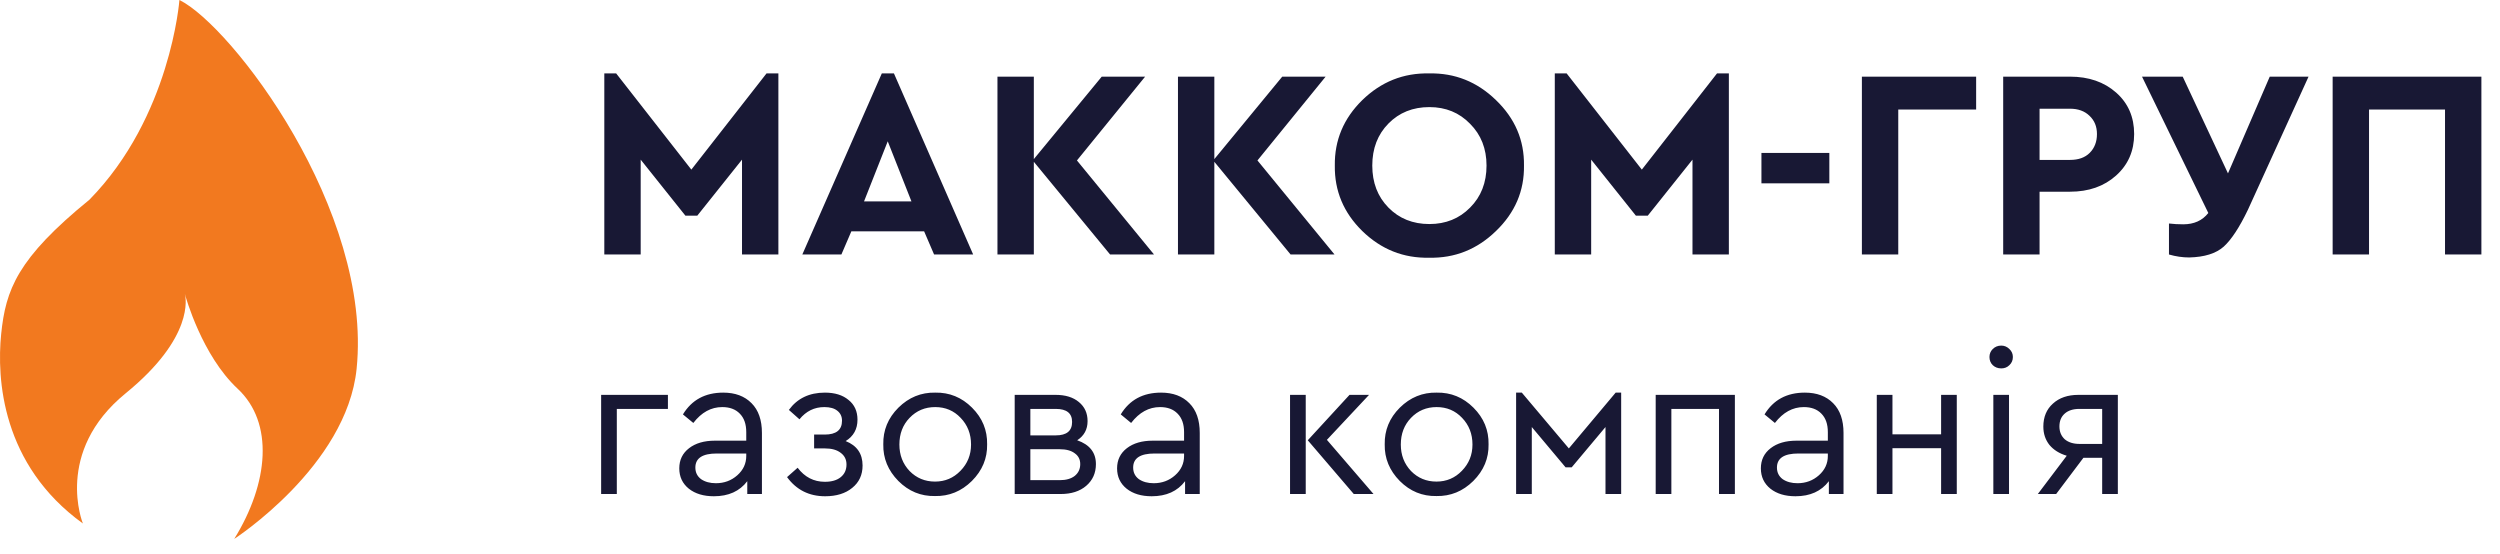
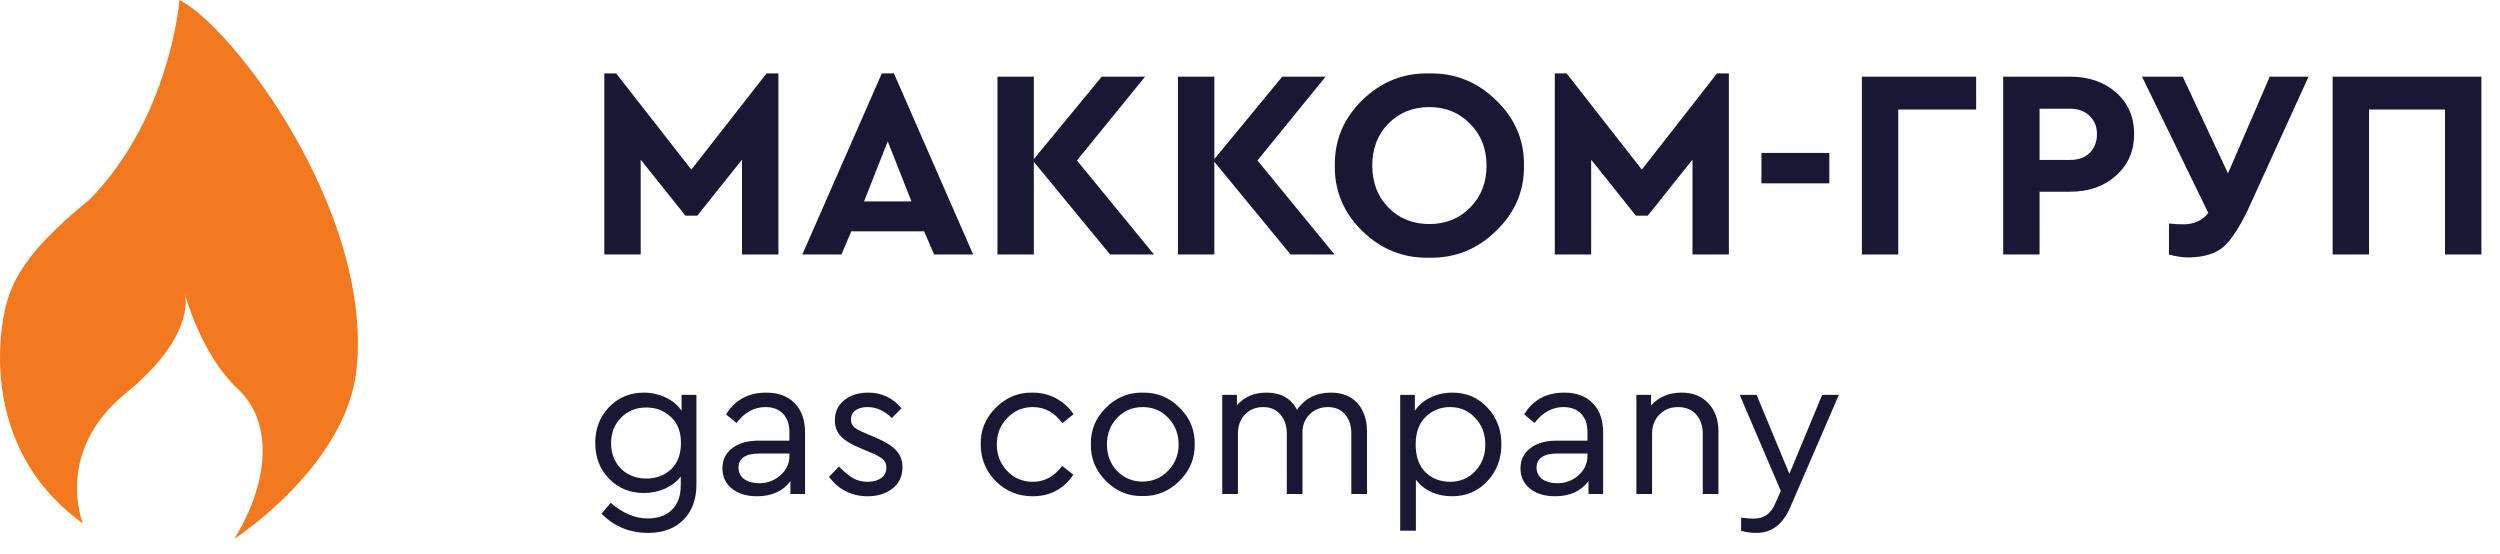
<svg xmlns="http://www.w3.org/2000/svg" width="167" height="37" viewBox="0 0 167 37" fill="none">
-   <path d="M51.204 4.904H51.996V17H49.566V10.664L46.578 14.408H45.786L42.798 10.664V17H40.368V4.904H41.16L46.182 11.33L51.204 4.904ZM62.397 17L61.731 15.452H56.871L56.205 17H53.595L58.905 4.904H59.715L65.007 17H62.397ZM60.885 13.454L59.301 9.44L57.717 13.454H60.885ZM77.088 17H74.154L69.06 10.808V17H66.63V5.12H69.06V10.628L73.596 5.12H76.494L71.94 10.718L77.088 17ZM89.146 17H86.212L81.118 10.808V17H78.688V5.12H81.118V10.628L85.654 5.12H88.552L83.998 10.718L89.146 17ZM89.166 11.06C89.142 9.368 89.754 7.91 91.002 6.686C92.262 5.462 93.75 4.868 95.466 4.904C97.182 4.868 98.67 5.462 99.93 6.686C101.202 7.91 101.826 9.368 101.802 11.06C101.826 12.752 101.202 14.21 99.93 15.434C98.67 16.658 97.182 17.252 95.466 17.216C93.75 17.252 92.262 16.658 91.002 15.434C89.754 14.21 89.142 12.752 89.166 11.06ZM99.3 11.06C99.3 9.932 98.934 9.002 98.202 8.27C97.482 7.526 96.576 7.154 95.484 7.154C94.38 7.154 93.468 7.52 92.748 8.252C92.028 8.984 91.668 9.92 91.668 11.06C91.668 12.2 92.028 13.136 92.748 13.868C93.468 14.6 94.38 14.966 95.484 14.966C96.576 14.966 97.482 14.6 98.202 13.868C98.934 13.136 99.3 12.2 99.3 11.06ZM114.696 4.904H115.488V17H113.058V10.664L110.07 14.408H109.278L106.29 10.664V17H103.86V4.904H104.652L109.674 11.33L114.696 4.904ZM117.664 12.248V10.214H122.2V12.248H117.664ZM124.374 17V5.12H132.006V7.316H126.804V17H124.374ZM133.813 17V5.12H138.277C139.525 5.12 140.551 5.474 141.355 6.182C142.159 6.89 142.561 7.814 142.561 8.954C142.561 10.082 142.159 11.006 141.355 11.726C140.551 12.446 139.525 12.806 138.277 12.806H136.243V17H133.813ZM136.243 10.682H138.277C138.841 10.682 139.279 10.526 139.591 10.214C139.915 9.89 140.077 9.47 140.077 8.954C140.077 8.45 139.909 8.042 139.573 7.73C139.249 7.418 138.817 7.262 138.277 7.262H136.243V10.682ZM151.619 5.12H154.211L150.161 14.012C149.597 15.188 149.057 16.01 148.541 16.478C148.025 16.934 147.257 17.174 146.237 17.198C145.793 17.198 145.343 17.132 144.887 17V14.93C145.187 14.966 145.505 14.984 145.841 14.984C146.561 14.984 147.119 14.732 147.515 14.228L143.087 5.12H145.805L148.829 11.582L151.619 5.12ZM155.821 17V5.12H165.757V17H163.327V7.316H158.251V17H155.821ZM40.156 33V26.377H44.617V27.315H41.203V33H40.156ZM50.897 28.92V33H49.918V32.143C49.41 32.814 48.667 33.15 47.688 33.15C46.999 33.15 46.441 32.982 46.015 32.646C45.589 32.302 45.376 31.849 45.376 31.286C45.376 30.724 45.593 30.276 46.029 29.94C46.464 29.605 47.039 29.437 47.756 29.437H49.85V28.866C49.85 28.331 49.705 27.918 49.415 27.628C49.134 27.338 48.744 27.193 48.245 27.193C47.502 27.193 46.858 27.546 46.314 28.254L45.62 27.682C46.21 26.712 47.108 26.227 48.313 26.227C49.111 26.227 49.741 26.463 50.204 26.934C50.666 27.397 50.897 28.059 50.897 28.92ZM49.85 30.457V30.294H47.878C46.926 30.294 46.45 30.606 46.45 31.232C46.45 31.558 46.577 31.817 46.831 32.007C47.094 32.188 47.425 32.279 47.824 32.279C48.377 32.279 48.853 32.102 49.252 31.749C49.651 31.395 49.85 30.965 49.85 30.457ZM57.62 31.096C57.62 31.722 57.389 32.22 56.926 32.592C56.473 32.964 55.87 33.15 55.118 33.15C54.048 33.15 53.2 32.724 52.575 31.871L53.282 31.246C53.753 31.871 54.361 32.184 55.104 32.184C55.557 32.184 55.911 32.08 56.165 31.871C56.419 31.663 56.546 31.382 56.546 31.028C56.546 30.702 56.419 30.443 56.165 30.253C55.911 30.053 55.557 29.954 55.104 29.954H54.383V29.029H55.09C55.861 29.029 56.246 28.721 56.246 28.104C56.246 27.823 56.142 27.601 55.934 27.438C55.734 27.274 55.444 27.193 55.063 27.193C54.401 27.193 53.848 27.465 53.404 28.009L52.697 27.383C53.259 26.613 54.061 26.227 55.104 26.227C55.766 26.227 56.292 26.39 56.682 26.717C57.081 27.034 57.28 27.474 57.28 28.036C57.28 28.662 57.017 29.138 56.491 29.464C57.244 29.763 57.62 30.307 57.62 31.096ZM59.004 29.682C58.986 28.739 59.322 27.923 60.011 27.234C60.709 26.544 61.529 26.209 62.472 26.227C63.424 26.209 64.245 26.544 64.934 27.234C65.623 27.923 65.958 28.739 65.94 29.682C65.958 30.616 65.618 31.431 64.92 32.13C64.222 32.819 63.402 33.154 62.459 33.136C61.516 33.154 60.7 32.819 60.011 32.13C59.322 31.431 58.986 30.616 59.004 29.682ZM64.866 29.695C64.866 28.988 64.635 28.394 64.172 27.914C63.719 27.433 63.152 27.193 62.472 27.193C61.792 27.193 61.221 27.433 60.759 27.914C60.305 28.385 60.079 28.979 60.079 29.695C60.079 30.393 60.305 30.983 60.759 31.463C61.221 31.935 61.788 32.17 62.459 32.17C63.13 32.17 63.696 31.93 64.159 31.45C64.63 30.969 64.866 30.384 64.866 29.695ZM73.207 31.001C73.207 31.599 72.99 32.084 72.555 32.456C72.129 32.819 71.562 33 70.855 33H67.781V26.377H70.515C71.167 26.377 71.684 26.535 72.065 26.853C72.455 27.17 72.65 27.596 72.65 28.131C72.65 28.684 72.419 29.11 71.956 29.41C72.79 29.7 73.207 30.23 73.207 31.001ZM68.828 27.315V29.083H70.528C71.254 29.083 71.616 28.784 71.616 28.186C71.616 27.605 71.254 27.315 70.528 27.315H68.828ZM72.16 31.001C72.16 30.692 72.038 30.452 71.793 30.28C71.557 30.099 71.222 30.008 70.787 30.008H68.828V32.075H70.787C71.213 32.075 71.548 31.98 71.793 31.79C72.038 31.59 72.16 31.327 72.16 31.001ZM80.143 28.92V33H79.163V32.143C78.656 32.814 77.912 33.15 76.933 33.15C76.244 33.15 75.686 32.982 75.26 32.646C74.834 32.302 74.621 31.849 74.621 31.286C74.621 30.724 74.839 30.276 75.274 29.94C75.709 29.605 76.285 29.437 77.001 29.437H79.096V28.866C79.096 28.331 78.95 27.918 78.66 27.628C78.379 27.338 77.989 27.193 77.491 27.193C76.747 27.193 76.103 27.546 75.559 28.254L74.866 27.682C75.455 26.712 76.353 26.227 77.559 26.227C78.356 26.227 78.987 26.463 79.449 26.934C79.912 27.397 80.143 28.059 80.143 28.92ZM79.096 30.457V30.294H77.124C76.171 30.294 75.695 30.606 75.695 31.232C75.695 31.558 75.822 31.817 76.076 32.007C76.339 32.188 76.67 32.279 77.069 32.279C77.622 32.279 78.098 32.102 78.497 31.749C78.896 31.395 79.096 30.965 79.096 30.457ZM86.175 33V26.377H87.223V33H86.175ZM88.637 29.382L91.751 33H90.432L87.359 29.41L90.147 26.377H91.452L88.637 29.382ZM92.499 29.682C92.481 28.739 92.817 27.923 93.506 27.234C94.204 26.544 95.025 26.209 95.968 26.227C96.919 26.209 97.74 26.544 98.429 27.234C99.118 27.923 99.454 28.739 99.436 29.682C99.454 30.616 99.114 31.431 98.415 32.13C97.717 32.819 96.897 33.154 95.954 33.136C95.011 33.154 94.195 32.819 93.506 32.13C92.817 31.431 92.481 30.616 92.499 29.682ZM98.361 29.695C98.361 28.988 98.13 28.394 97.668 27.914C97.214 27.433 96.647 27.193 95.968 27.193C95.287 27.193 94.716 27.433 94.254 27.914C93.801 28.385 93.574 28.979 93.574 29.695C93.574 30.393 93.801 30.983 94.254 31.463C94.716 31.935 95.283 32.17 95.954 32.17C96.625 32.17 97.192 31.93 97.654 31.45C98.125 30.969 98.361 30.384 98.361 29.695ZM101.276 33V26.227H101.657L104.799 29.954L107.927 26.227H108.294V33H107.247V28.526L104.989 31.218H104.581L102.324 28.526V33H101.276ZM110.6 33V26.377H115.89V33H114.829V27.315H111.647V33H110.6ZM123.147 28.92V33H122.168V32.143C121.66 32.814 120.917 33.15 119.938 33.15C119.249 33.15 118.691 32.982 118.265 32.646C117.839 32.302 117.626 31.849 117.626 31.286C117.626 30.724 117.843 30.276 118.279 29.94C118.714 29.605 119.289 29.437 120.006 29.437H122.1V28.866C122.1 28.331 121.955 27.918 121.665 27.628C121.384 27.338 120.994 27.193 120.495 27.193C119.752 27.193 119.108 27.546 118.564 28.254L117.871 27.682C118.46 26.712 119.357 26.227 120.563 26.227C121.361 26.227 121.991 26.463 122.454 26.934C122.916 27.397 123.147 28.059 123.147 28.92ZM122.1 30.457V30.294H120.128C119.176 30.294 118.7 30.606 118.7 31.232C118.7 31.558 118.827 31.817 119.081 32.007C119.344 32.188 119.675 32.279 120.074 32.279C120.627 32.279 121.103 32.102 121.502 31.749C121.901 31.395 122.1 30.965 122.1 30.457ZM125.369 33V26.377H126.416V29.015H129.666V26.377H130.713V33H129.666V29.94H126.416V33H125.369ZM132.896 23.847C132.896 23.639 132.969 23.462 133.114 23.317C133.268 23.163 133.459 23.086 133.685 23.086C133.894 23.086 134.075 23.163 134.229 23.317C134.383 23.462 134.46 23.639 134.46 23.847C134.46 24.065 134.383 24.246 134.229 24.391C134.084 24.536 133.903 24.609 133.685 24.609C133.459 24.609 133.268 24.536 133.114 24.391C132.969 24.246 132.896 24.065 132.896 23.847ZM133.155 33V26.377H134.202V33H133.155ZM138.834 26.377H141.472V33H140.425V30.579H139.174L137.351 33H136.127L138.059 30.443C137.569 30.298 137.184 30.058 136.903 29.722C136.631 29.378 136.495 28.97 136.495 28.498C136.495 27.855 136.708 27.342 137.134 26.962C137.56 26.572 138.127 26.377 138.834 26.377ZM140.425 29.654V27.315H138.902C138.485 27.315 138.158 27.419 137.923 27.628C137.687 27.837 137.569 28.122 137.569 28.485C137.569 28.838 137.687 29.124 137.923 29.342C138.167 29.55 138.498 29.654 138.915 29.654H140.425Z" fill="#181834" />
+   <path d="M51.204 4.904H51.996V17H49.566V10.664L46.578 14.408H45.786L42.798 10.664V17H40.368V4.904H41.16L46.182 11.33L51.204 4.904ZM62.397 17L61.731 15.452H56.871L56.205 17H53.595L58.905 4.904H59.715L65.007 17H62.397ZM60.885 13.454L59.301 9.44L57.717 13.454H60.885ZM77.088 17H74.154L69.06 10.808V17H66.63V5.12H69.06V10.628L73.596 5.12H76.494L71.94 10.718L77.088 17ZM89.146 17H86.212L81.118 10.808V17H78.688V5.12H81.118V10.628L85.654 5.12H88.552L83.998 10.718L89.146 17ZM89.166 11.06C89.142 9.368 89.754 7.91 91.002 6.686C92.262 5.462 93.75 4.868 95.466 4.904C97.182 4.868 98.67 5.462 99.93 6.686C101.202 7.91 101.826 9.368 101.802 11.06C101.826 12.752 101.202 14.21 99.93 15.434C98.67 16.658 97.182 17.252 95.466 17.216C93.75 17.252 92.262 16.658 91.002 15.434C89.754 14.21 89.142 12.752 89.166 11.06ZM99.3 11.06C99.3 9.932 98.934 9.002 98.202 8.27C97.482 7.526 96.576 7.154 95.484 7.154C94.38 7.154 93.468 7.52 92.748 8.252C92.028 8.984 91.668 9.92 91.668 11.06C91.668 12.2 92.028 13.136 92.748 13.868C93.468 14.6 94.38 14.966 95.484 14.966C96.576 14.966 97.482 14.6 98.202 13.868C98.934 13.136 99.3 12.2 99.3 11.06ZM114.696 4.904H115.488V17H113.058V10.664L110.07 14.408H109.278L106.29 10.664V17H103.86V4.904H104.652L109.674 11.33L114.696 4.904ZM117.664 12.248V10.214H122.2V12.248H117.664ZM124.374 17V5.12H132.006V7.316H126.804V17H124.374ZM133.813 17V5.12H138.277C139.525 5.12 140.551 5.474 141.355 6.182C142.159 6.89 142.561 7.814 142.561 8.954C142.561 10.082 142.159 11.006 141.355 11.726C140.551 12.446 139.525 12.806 138.277 12.806H136.243V17H133.813ZM136.243 10.682H138.277C138.841 10.682 139.279 10.526 139.591 10.214C139.915 9.89 140.077 9.47 140.077 8.954C140.077 8.45 139.909 8.042 139.573 7.73C139.249 7.418 138.817 7.262 138.277 7.262H136.243V10.682ZM151.619 5.12H154.211L150.161 14.012C149.597 15.188 149.057 16.01 148.541 16.478C148.025 16.934 147.257 17.174 146.237 17.198C145.793 17.198 145.343 17.132 144.887 17V14.93C145.187 14.966 145.505 14.984 145.841 14.984C146.561 14.984 147.119 14.732 147.515 14.228L143.087 5.12H145.805L148.829 11.582L151.619 5.12ZM155.821 17V5.12H165.757V17H163.327V7.316H158.251V17H155.821ZM45.528 26.377H46.521V32.361C46.521 33.358 46.231 34.147 45.65 34.727C45.07 35.307 44.286 35.598 43.298 35.598C42.074 35.598 41.035 35.172 40.183 34.319L40.795 33.585C41.593 34.283 42.418 34.632 43.27 34.632C43.959 34.632 44.499 34.437 44.889 34.047C45.279 33.666 45.474 33.122 45.474 32.415V31.83C45.211 32.175 44.857 32.447 44.413 32.646C43.978 32.837 43.511 32.932 43.012 32.932C42.078 32.932 41.303 32.615 40.686 31.98C40.07 31.345 39.762 30.547 39.762 29.586C39.762 28.634 40.07 27.837 40.686 27.193C41.312 26.549 42.087 26.227 43.012 26.227C43.538 26.227 44.023 26.336 44.467 26.554C44.92 26.762 45.274 27.057 45.528 27.438V26.377ZM45.487 29.586C45.487 28.834 45.261 28.254 44.807 27.846C44.363 27.428 43.819 27.22 43.175 27.22C42.495 27.22 41.933 27.447 41.489 27.9C41.044 28.344 40.822 28.911 40.822 29.6C40.822 30.298 41.044 30.869 41.489 31.314C41.933 31.749 42.495 31.966 43.175 31.966C43.828 31.966 44.377 31.762 44.821 31.354C45.265 30.937 45.487 30.348 45.487 29.586ZM53.779 28.92V33H52.8V32.143C52.292 32.814 51.549 33.15 50.57 33.15C49.881 33.15 49.323 32.982 48.897 32.646C48.471 32.302 48.258 31.849 48.258 31.286C48.258 30.724 48.475 30.276 48.911 29.94C49.346 29.605 49.922 29.437 50.638 29.437H52.732V28.866C52.732 28.331 52.587 27.918 52.297 27.628C52.016 27.338 51.626 27.193 51.127 27.193C50.384 27.193 49.74 27.546 49.196 28.254L48.503 27.682C49.092 26.712 49.989 26.227 51.195 26.227C51.993 26.227 52.623 26.463 53.086 26.934C53.548 27.397 53.779 28.059 53.779 28.92ZM52.732 30.457V30.294H50.76C49.808 30.294 49.332 30.606 49.332 31.232C49.332 31.558 49.459 31.817 49.713 32.007C49.976 32.188 50.307 32.279 50.706 32.279C51.259 32.279 51.735 32.102 52.134 31.749C52.533 31.395 52.732 30.965 52.732 30.457ZM55.375 31.858L56.041 31.164C56.386 31.518 56.699 31.776 56.98 31.939C57.27 32.102 57.592 32.184 57.945 32.184C58.317 32.184 58.621 32.102 58.856 31.939C59.092 31.767 59.21 31.536 59.21 31.246C59.21 30.992 59.124 30.797 58.952 30.661C58.788 30.516 58.489 30.357 58.054 30.185L57.415 29.913C56.844 29.677 56.427 29.419 56.164 29.138C55.901 28.857 55.769 28.503 55.769 28.077C55.769 27.515 55.978 27.066 56.395 26.73C56.821 26.395 57.356 26.227 58 26.227C58.897 26.227 59.636 26.576 60.217 27.274L59.577 27.927C59.088 27.438 58.544 27.193 57.945 27.193C57.61 27.193 57.342 27.265 57.143 27.41C56.944 27.555 56.844 27.759 56.844 28.022C56.844 28.231 56.916 28.403 57.061 28.539C57.215 28.666 57.501 28.816 57.918 28.988L58.53 29.246C59.165 29.518 59.614 29.804 59.877 30.103C60.148 30.393 60.285 30.761 60.285 31.205C60.285 31.821 60.058 32.302 59.605 32.646C59.16 32.982 58.612 33.15 57.959 33.15C56.898 33.15 56.037 32.719 55.375 31.858ZM65.512 29.682C65.494 28.739 65.829 27.923 66.518 27.234C67.207 26.544 68.028 26.209 68.98 26.227C69.551 26.227 70.073 26.354 70.544 26.608C71.016 26.862 71.405 27.215 71.714 27.669L70.966 28.267C70.44 27.551 69.782 27.193 68.994 27.193C68.314 27.193 67.742 27.438 67.28 27.927C66.818 28.408 66.586 28.992 66.586 29.682C66.586 30.38 66.818 30.974 67.28 31.463C67.742 31.944 68.314 32.184 68.994 32.184C69.773 32.184 70.426 31.83 70.952 31.123L71.7 31.708C71.047 32.669 70.141 33.15 68.98 33.15C68.019 33.15 67.198 32.814 66.518 32.143C65.847 31.463 65.512 30.643 65.512 29.682ZM72.87 29.682C72.852 28.739 73.187 27.923 73.876 27.234C74.574 26.544 75.395 26.209 76.338 26.227C77.29 26.209 78.11 26.544 78.799 27.234C79.489 27.923 79.824 28.739 79.806 29.682C79.824 30.616 79.484 31.431 78.786 32.13C78.088 32.819 77.267 33.154 76.324 33.136C75.381 33.154 74.565 32.819 73.876 32.13C73.187 31.431 72.852 30.616 72.87 29.682ZM78.731 29.695C78.731 28.988 78.5 28.394 78.038 27.914C77.585 27.433 77.018 27.193 76.338 27.193C75.658 27.193 75.087 27.433 74.624 27.914C74.171 28.385 73.944 28.979 73.944 29.695C73.944 30.393 74.171 30.983 74.624 31.463C75.087 31.935 75.653 32.17 76.324 32.17C76.995 32.17 77.562 31.93 78.024 31.45C78.496 30.969 78.731 30.384 78.731 29.695ZM91.316 28.838V33H90.269V28.974C90.269 28.43 90.129 28 89.847 27.682C89.575 27.356 89.195 27.193 88.705 27.193C88.215 27.193 87.807 27.356 87.481 27.682C87.164 28.009 87.005 28.408 87.005 28.879V33H85.958V28.974C85.958 28.439 85.813 28.009 85.523 27.682C85.242 27.356 84.861 27.193 84.38 27.193C83.882 27.193 83.474 27.36 83.156 27.696C82.848 28.022 82.694 28.448 82.694 28.974V33H81.647V26.377H82.626V27.07C83.115 26.508 83.773 26.227 84.598 26.227C85.559 26.227 86.239 26.608 86.638 27.37C87.173 26.608 87.93 26.227 88.909 26.227C89.662 26.227 90.251 26.463 90.677 26.934C91.103 27.406 91.316 28.041 91.316 28.838ZM99.354 27.22C99.98 27.882 100.293 28.702 100.293 29.682C100.293 30.661 99.975 31.486 99.341 32.157C98.715 32.819 97.94 33.15 97.015 33.15C95.972 33.15 95.161 32.782 94.581 32.048V35.448H93.533V26.377H94.513V27.438C94.766 27.057 95.115 26.762 95.56 26.554C96.004 26.336 96.489 26.227 97.015 26.227C97.958 26.227 98.738 26.558 99.354 27.22ZM98.538 31.477C98.992 31.005 99.218 30.412 99.218 29.695C99.218 28.979 98.992 28.385 98.538 27.914C98.094 27.433 97.536 27.193 96.865 27.193C96.231 27.193 95.687 27.41 95.233 27.846C94.789 28.281 94.567 28.893 94.567 29.682C94.567 30.488 94.784 31.11 95.22 31.545C95.664 31.971 96.213 32.184 96.865 32.184C97.536 32.184 98.094 31.948 98.538 31.477ZM107.09 28.92V33H106.111V32.143C105.603 32.814 104.86 33.15 103.881 33.15C103.192 33.15 102.634 32.982 102.208 32.646C101.782 32.302 101.569 31.849 101.569 31.286C101.569 30.724 101.786 30.276 102.222 29.94C102.657 29.605 103.232 29.437 103.949 29.437H106.043V28.866C106.043 28.331 105.898 27.918 105.608 27.628C105.327 27.338 104.937 27.193 104.438 27.193C103.695 27.193 103.051 27.546 102.507 28.254L101.814 27.682C102.403 26.712 103.3 26.227 104.506 26.227C105.304 26.227 105.934 26.463 106.397 26.934C106.859 27.397 107.09 28.059 107.09 28.92ZM106.043 30.457V30.294H104.071C103.119 30.294 102.643 30.606 102.643 31.232C102.643 31.558 102.77 31.817 103.024 32.007C103.287 32.188 103.618 32.279 104.017 32.279C104.57 32.279 105.046 32.102 105.445 31.749C105.844 31.395 106.043 30.965 106.043 30.457ZM114.792 28.838V33H113.745V28.961C113.745 28.435 113.595 28.009 113.296 27.682C113.006 27.356 112.607 27.193 112.099 27.193C111.592 27.193 111.175 27.36 110.848 27.696C110.522 28.022 110.359 28.444 110.359 28.961V33H109.311V26.377H110.291V27.084C110.807 26.513 111.487 26.227 112.331 26.227C113.092 26.227 113.691 26.468 114.126 26.948C114.57 27.419 114.792 28.05 114.792 28.838ZM121.72 26.377H122.835L119.571 33.925C119.082 35.04 118.334 35.598 117.327 35.598C116.974 35.598 116.634 35.552 116.307 35.462V34.578C116.688 34.623 116.956 34.646 117.11 34.646C117.472 34.646 117.772 34.564 118.007 34.401C118.243 34.247 118.443 33.975 118.606 33.585L118.959 32.796L116.212 26.377H117.341L119.531 31.654L121.72 26.377Z" fill="#181834" />
  <path d="M11.985 0C11.985 0 11.405 7.803 5.975 13.339C1.15 17.267 0.378 19.355 0.078 22.318C-0.223 25.294 0.104 31.045 5.537 34.969C5.537 34.969 3.583 30.194 8.395 26.272C12.983 22.533 12.417 19.876 12.347 19.631C12.404 19.839 13.491 23.744 15.872 25.964C18.314 28.241 17.956 32.267 15.646 36C15.646 36 23.156 31.145 23.822 24.636C24.899 14.038 15.479 1.721 11.985 0Z" fill="#F2791F" />
</svg>
